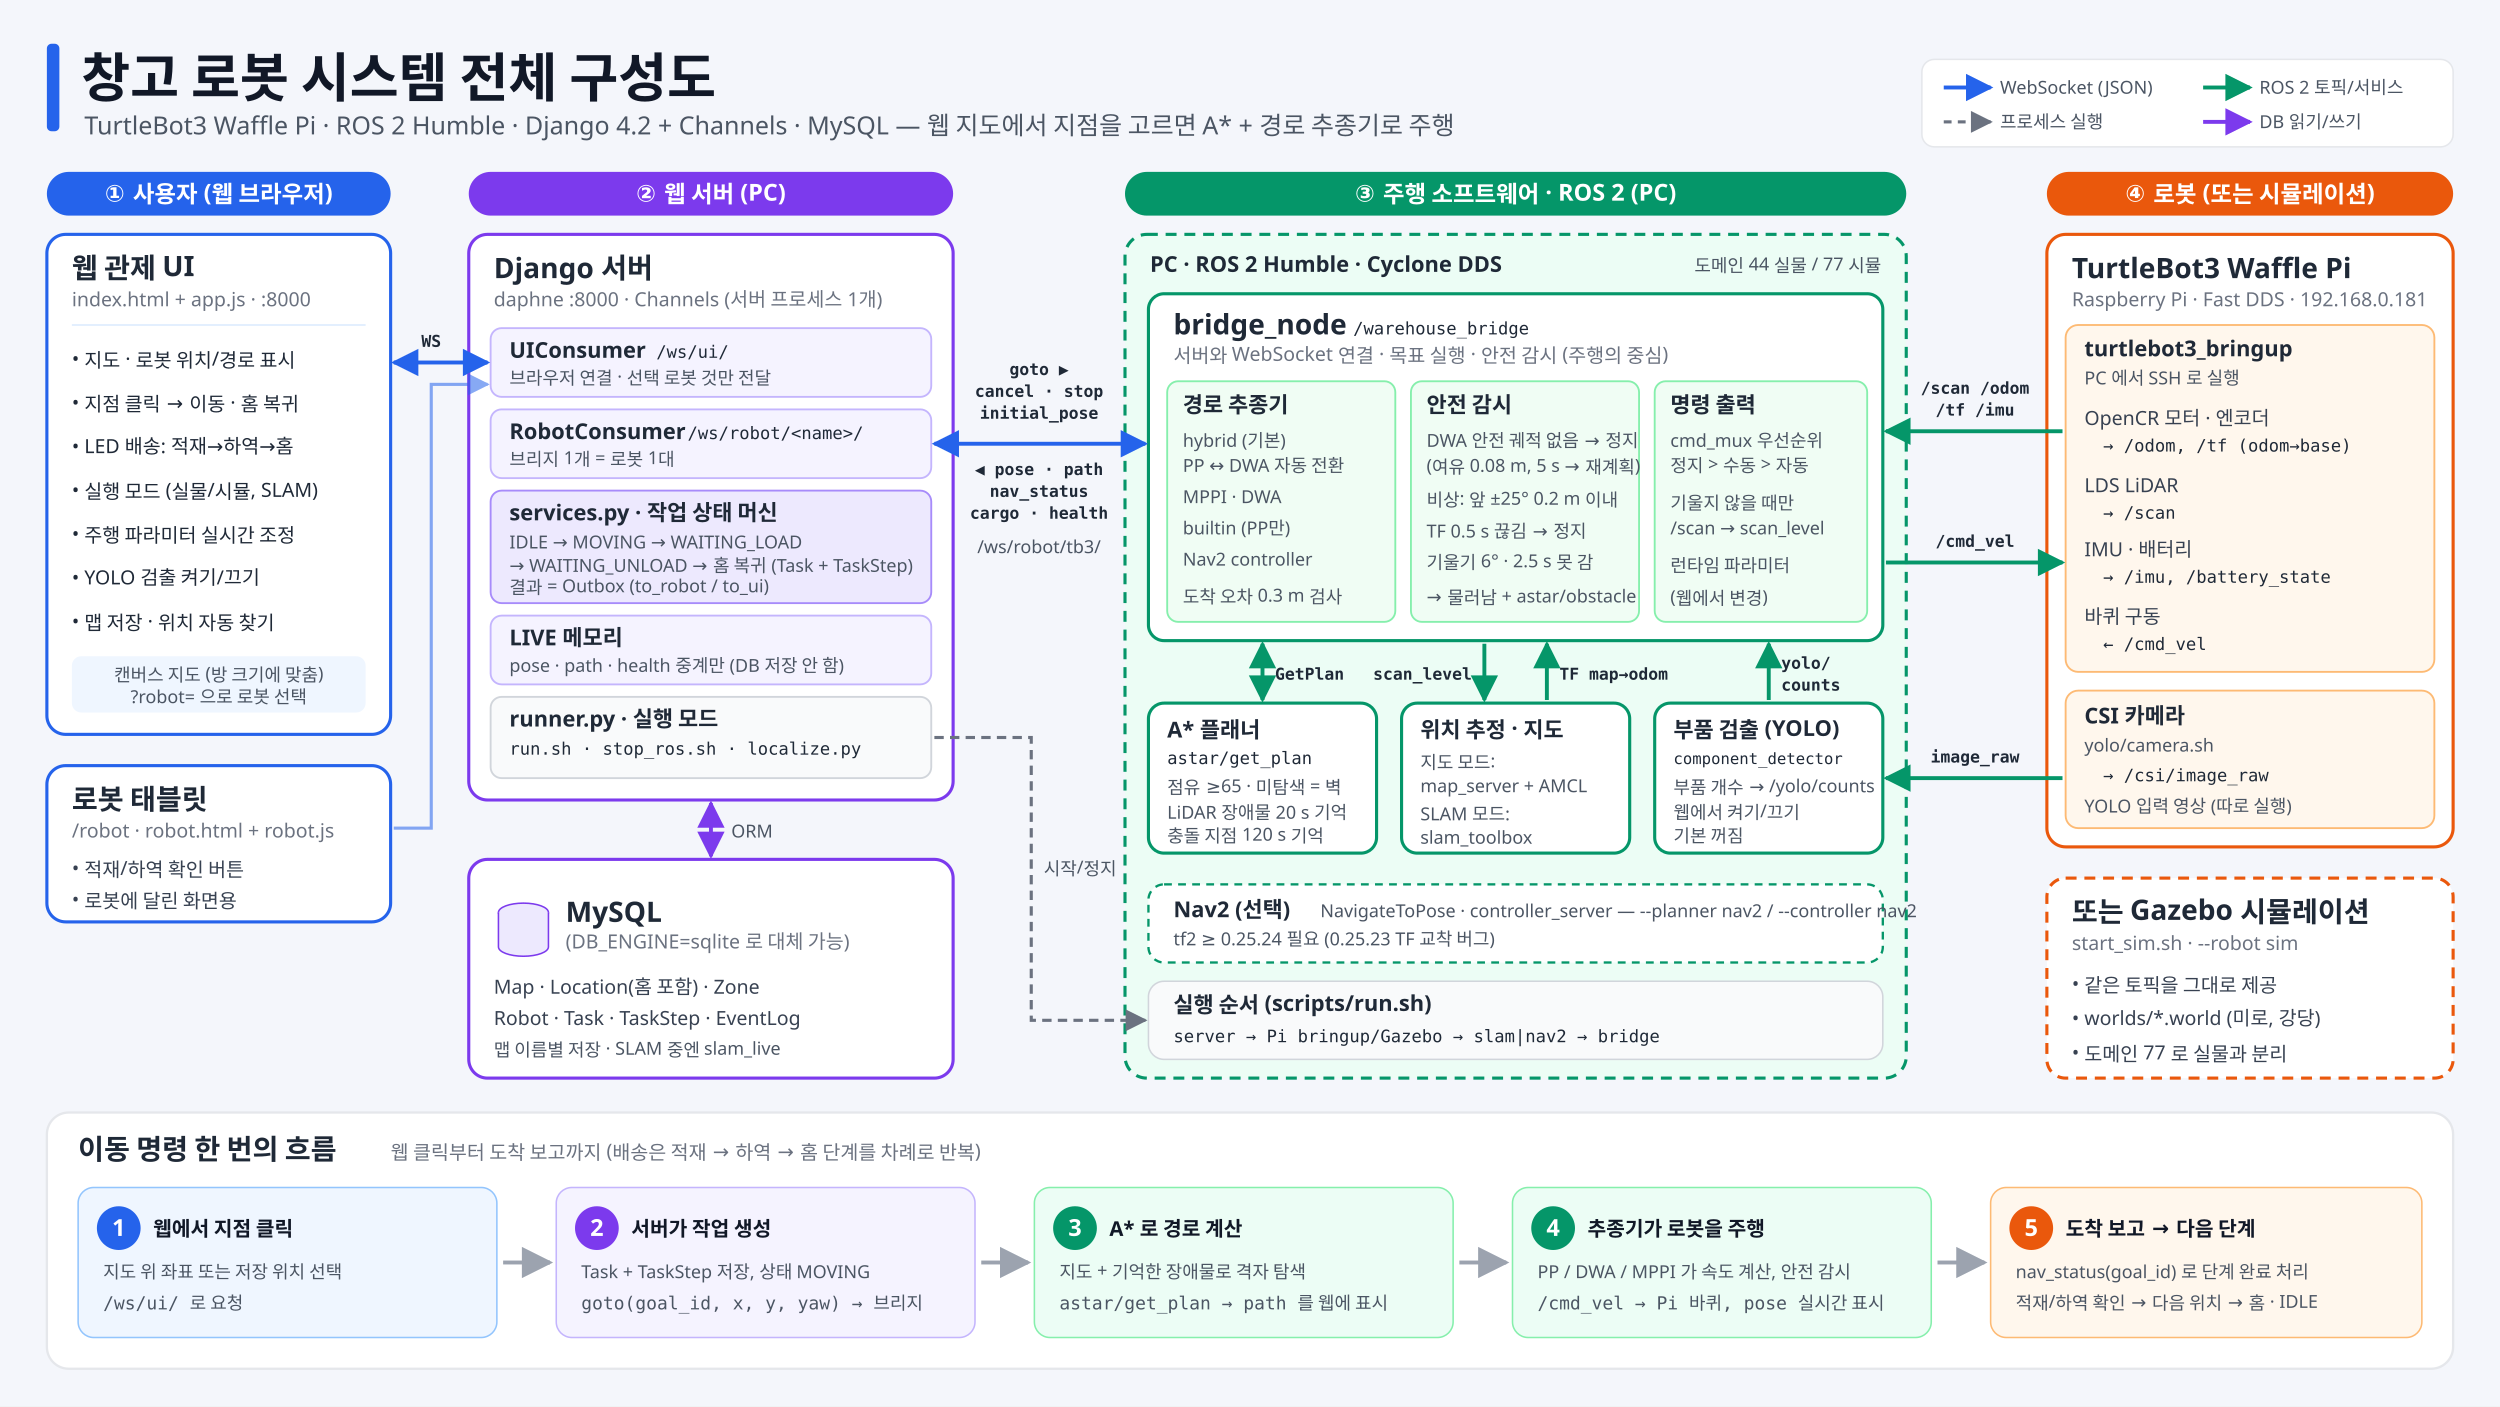
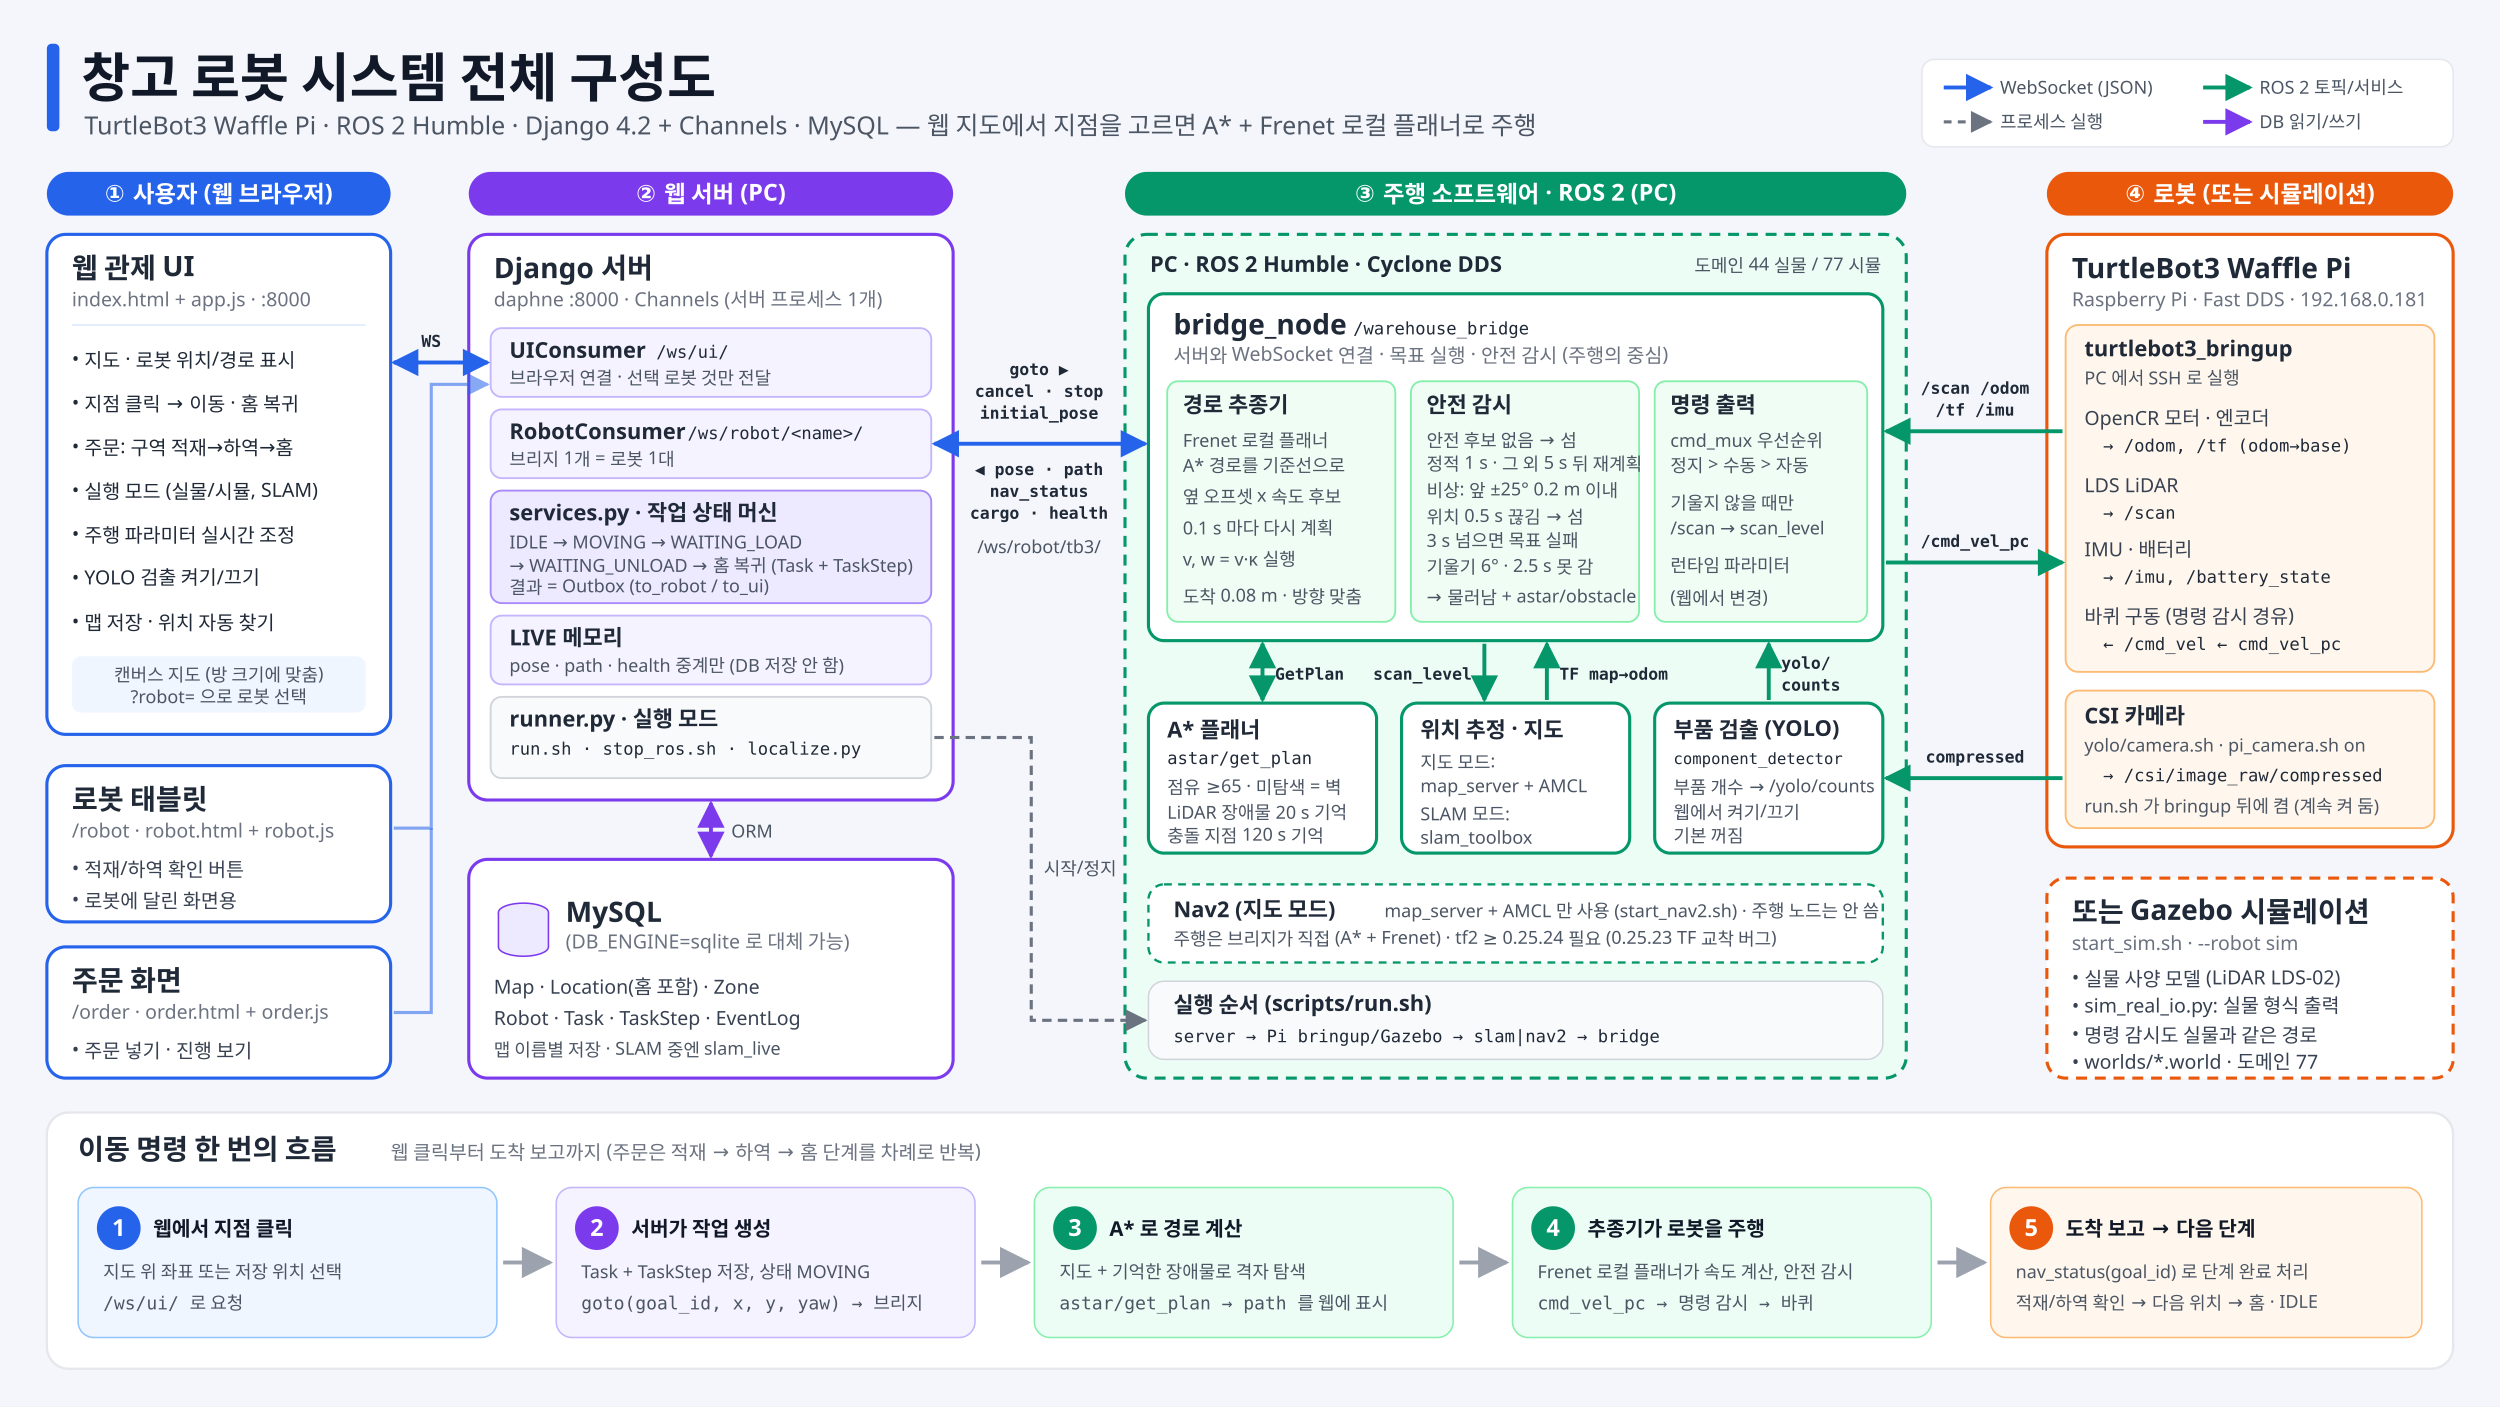
<svg xmlns="http://www.w3.org/2000/svg" viewBox="0 0 1600 900" width="1600" height="900">
  <defs>
    <style>
      text { font-family: "Apple SD Gothic Neo", "Noto Sans KR", "Malgun Gothic", sans-serif; fill: #1f2937; }
      .title { font-size: 34px; font-weight: 800; fill: #111827; }
      .subtitle { font-size: 16px; fill: #4b5563; }
      .colhead { font-size: 15px; font-weight: 700; fill: #ffffff; }
      .cardtitle { font-size: 18px; font-weight: 800; }
      .cardsub { font-size: 12.5px; fill: #6b7280; }
      .boxtitle { font-size: 14px; font-weight: 700; }
      .item { font-size: 12.5px; fill: #374151; }
      .small { font-size: 11.5px; fill: #4b5563; }
      .mono { font-family: Menlo, Consolas, monospace; font-size: 11px; }
      .lbl { font-family: Menlo, Consolas, monospace; font-size: 10.5px; font-weight: 700; }
      .step { font-size: 13px; font-weight: 700; fill: #111827; }
      .stepsub { font-size: 11.5px; fill: #4b5563; }
      .card { fill: #ffffff; stroke-width: 2; }
      .inner { stroke-width: 1.2; }
    </style>
    <marker id="aWs" viewBox="0 0 10 10" refX="9" refY="5" markerWidth="7" markerHeight="7" orient="auto-start-reverse">
      <path d="M0,0 L10,5 L0,10 z" fill="#2563eb" />
    </marker>
    <marker id="aRos" viewBox="0 0 10 10" refX="9" refY="5" markerWidth="7" markerHeight="7" orient="auto-start-reverse">
      <path d="M0,0 L10,5 L0,10 z" fill="#059669" />
    </marker>
    <marker id="aRun" viewBox="0 0 10 10" refX="9" refY="5" markerWidth="7" markerHeight="7" orient="auto-start-reverse">
      <path d="M0,0 L10,5 L0,10 z" fill="#6b7280" />
    </marker>
    <marker id="aDb" viewBox="0 0 10 10" refX="9" refY="5" markerWidth="7" markerHeight="7" orient="auto-start-reverse">
      <path d="M0,0 L10,5 L0,10 z" fill="#7c3aed" />
    </marker>
    <marker id="aStep" viewBox="0 0 10 10" refX="9" refY="5" markerWidth="8" markerHeight="8" orient="auto">
      <path d="M0,0 L10,5 L0,10 z" fill="#9ca3af" />
    </marker>
  </defs>
  <rect width="1600" height="900" fill="#f4f6fb" />
  <rect x="30" y="28" width="8" height="56" rx="3" fill="#2563eb" />
  <text x="52" y="62" class="title">창고 로봇 시스템 전체 구성도</text>
-   <text x="54" y="86" class="subtitle">TurtleBot3 Waffle Pi · ROS 2 Humble · Django 4.2 + Channels · MySQL — 웹 지도에서 지점을 고르면 A* + 경로 추종기로 주행</text>
+   <text x="54" y="86" class="subtitle">TurtleBot3 Waffle Pi · ROS 2 Humble · Django 4.2 + Channels · MySQL — 웹 지도에서 지점을 고르면 A* + Frenet 로컬 플래너로 주행</text>
  <g transform="translate(1230,38)">
    <rect x="0" y="0" width="340" height="56" rx="8" fill="#ffffff" stroke="#e5e7eb" />
    <line x1="14" y1="18" x2="44" y2="18" stroke="#2563eb" stroke-width="2.5" marker-end="url(#aWs)" />
    <text x="50" y="22" class="small">WebSocket (JSON)</text>
    <line x1="180" y1="18" x2="210" y2="18" stroke="#059669" stroke-width="2.5" marker-end="url(#aRos)" />
    <text x="216" y="22" class="small">ROS 2 토픽/서비스</text>
    <line x1="14" y1="40" x2="44" y2="40" stroke="#6b7280" stroke-width="2" stroke-dasharray="5 4" marker-end="url(#aRun)" />
    <text x="50" y="44" class="small">프로세스 실행</text>
    <line x1="180" y1="40" x2="210" y2="40" stroke="#7c3aed" stroke-width="2.5" marker-end="url(#aDb)" />
    <text x="216" y="44" class="small">DB 읽기/쓰기</text>
  </g>
  <rect x="30" y="110" width="220" height="28" rx="14" fill="#2563eb" />
  <text x="140" y="129" class="colhead" text-anchor="middle">① 사용자 (웹 브라우저)</text>
  <rect x="300" y="110" width="310" height="28" rx="14" fill="#7c3aed" />
  <text x="455" y="129" class="colhead" text-anchor="middle">② 웹 서버 (PC)</text>
  <rect x="720" y="110" width="500" height="28" rx="14" fill="#059669" />
  <text x="970" y="129" class="colhead" text-anchor="middle">③ 주행 소프트웨어 · ROS 2 (PC)</text>
  <rect x="1310" y="110" width="260" height="28" rx="14" fill="#ea580c" />
  <text x="1440" y="129" class="colhead" text-anchor="middle">④ 로봇 (또는 시뮬레이션)</text>
  <rect x="30" y="150" width="220" height="320" rx="12" class="card" stroke="#2563eb" />
  <text x="46" y="178" class="cardtitle">웹 관제 UI</text>
  <text x="46" y="196" class="cardsub">index.html + app.js · :8000</text>
  <line x1="46" y1="208" x2="234" y2="208" stroke="#dbeafe" />
  <g class="item">
    <text x="46" y="234">• 지도 · 로봇 위치/경로 표시</text>
    <text x="46" y="262">• 지점 클릭 → 이동 · 홈 복귀</text>
-     <text x="46" y="290">• LED 배송: 적재→하역→홈</text>
+     <text x="46" y="290">• 주문: 구역 적재→하역→홈</text>
    <text x="46" y="318">• 실행 모드 (실물/시뮬, SLAM)</text>
    <text x="46" y="346">• 주행 파라미터 실시간 조정</text>
    <text x="46" y="374">• YOLO 검출 켜기/끄기</text>
    <text x="46" y="402">• 맵 저장 · 위치 자동 찾기</text>
  </g>
  <rect x="46" y="420" width="188" height="36" rx="6" fill="#eff6ff" />
  <text x="140" y="436" class="small" text-anchor="middle">캔버스 지도 (방 크기에 맞춤)</text>
  <text x="140" y="450" class="small" text-anchor="middle">?robot= 으로 로봇 선택</text>
  <rect x="30" y="490" width="220" height="100" rx="12" class="card" stroke="#2563eb" />
  <text x="46" y="518" class="cardtitle">로봇 태블릿</text>
  <text x="46" y="536" class="cardsub">/robot · robot.html + robot.js</text>
  <text x="46" y="560" class="item">• 적재/하역 확인 버튼</text>
  <text x="46" y="580" class="item">• 로봇에 달린 화면용</text>
+   <rect x="30" y="606" width="220" height="84" rx="12" class="card" stroke="#2563eb" />
+   <text x="46" y="634" class="cardtitle">주문 화면</text>
+   <text x="46" y="652" class="cardsub">/order · order.html + order.js</text>
+   <text x="46" y="676" class="item">• 주문 넣기 · 진행 보기</text>
  <rect x="300" y="150" width="310" height="362" rx="12" class="card" stroke="#7c3aed" />
  <text x="316" y="178" class="cardtitle">Django 서버</text>
  <text x="316" y="196" class="cardsub">daphne :8000 · Channels (서버 프로세스 1개)</text>
  <rect x="314" y="210" width="282" height="44" rx="7" fill="#f5f3ff" stroke="#c4b5fd" class="inner" />
  <text x="326" y="229" class="boxtitle">UIConsumer</text>
  <text x="420" y="229" class="mono" fill="#6d28d9">/ws/ui/</text>
  <text x="326" y="246" class="small">브라우저 연결 · 선택 로봇 것만 전달</text>
  <rect x="314" y="262" width="282" height="44" rx="7" fill="#f5f3ff" stroke="#c4b5fd" class="inner" />
  <text x="326" y="281" class="boxtitle">RobotConsumer</text>
  <text x="440" y="281" class="mono" fill="#6d28d9">/ws/robot/&lt;name&gt;/</text>
  <text x="326" y="298" class="small">브리지 1개 = 로봇 1대</text>
  <rect x="314" y="314" width="282" height="72" rx="7" fill="#ede9fe" stroke="#a78bfa" class="inner" />
  <text x="326" y="333" class="boxtitle">services.py · 작업 상태 머신</text>
  <text x="326" y="351" class="small">IDLE → MOVING → WAITING_LOAD</text>
  <text x="326" y="366" class="small">→ WAITING_UNLOAD → 홈 복귀 (Task + TaskStep)</text>
  <text x="326" y="380" class="small">결과 = Outbox (to_robot / to_ui)</text>
  <rect x="314" y="394" width="282" height="44" rx="7" fill="#f5f3ff" stroke="#c4b5fd" class="inner" />
  <text x="326" y="413" class="boxtitle">LIVE 메모리</text>
  <text x="326" y="430" class="small">pose · path · health 중계만 (DB 저장 안 함)</text>
  <rect x="314" y="446" width="282" height="52" rx="7" fill="#f9fafb" stroke="#d1d5db" class="inner" />
  <text x="326" y="465" class="boxtitle">runner.py · 실행 모드</text>
  <text x="326" y="483" class="mono" fill="#4b5563">run.sh · stop_ros.sh · localize.py</text>
  <rect x="300" y="550" width="310" height="140" rx="12" class="card" stroke="#7c3aed" />
  <ellipse cx="335" cy="584" rx="16" ry="6" fill="#ede9fe" stroke="#7c3aed" />
  <path d="M319,584 v22 a16,6 0 0 0 32,0 v-22" fill="#ede9fe" stroke="#7c3aed" />
  <text x="362" y="590" class="cardtitle">MySQL</text>
  <text x="362" y="607" class="cardsub">(DB_ENGINE=sqlite 로 대체 가능)</text>
  <text x="316" y="636" class="item">Map · Location(홈 포함) · Zone</text>
  <text x="316" y="656" class="item">Robot · Task · TaskStep · EventLog</text>
  <text x="316" y="676" class="small">맵 이름별 저장 · SLAM 중엔 slam_live</text>
  <rect x="720" y="150" width="500" height="540" rx="14" fill="#ecfdf5" stroke="#059669" stroke-width="2" stroke-dasharray="7 5" />
  <text x="736" y="174" class="boxtitle" fill="#065f46">PC · ROS 2 Humble · Cyclone DDS</text>
  <text x="1204" y="174" class="small" text-anchor="end">도메인 44 실물 / 77 시뮬</text>
  <rect x="735" y="188" width="470" height="222" rx="10" class="card" stroke="#059669" />
  <text x="751" y="214" class="cardtitle">bridge_node</text>
  <text x="866" y="214" class="mono" fill="#047857">/warehouse_bridge</text>
  <text x="751" y="232" class="cardsub">서버와 WebSocket 연결 · 목표 실행 · 안전 감시 (주행의 중심)</text>
  <rect x="747" y="244" width="146" height="154" rx="7" fill="#f0fdf4" stroke="#86efac" class="inner" />
  <text x="757" y="264" class="boxtitle">경로 추종기</text>
-   <text x="757" y="286" class="small">hybrid (기본)</text>
-   <text x="757" y="302" class="small">  PP ↔ DWA 자동 전환</text>
-   <text x="757" y="322" class="small">MPPI · DWA</text>
-   <text x="757" y="342" class="small">builtin (PP만)</text>
-   <text x="757" y="362" class="small">Nav2 controller</text>
-   <text x="757" y="386" class="small" fill="#047857">도착 오차 0.3 m 검사</text>
+   <text x="757" y="286" class="small">Frenet 로컬 플래너</text>
+   <text x="757" y="302" class="small">  A* 경로를 기준선으로</text>
+   <text x="757" y="322" class="small">  옆 오프셋 x 속도 후보</text>
+   <text x="757" y="342" class="small">  0.1 s 마다 다시 계획</text>
+   <text x="757" y="362" class="small">  v, w = v·κ 실행</text>
+   <text x="757" y="386" class="small" fill="#047857">도착 0.08 m · 방향 맞춤</text>
  <rect x="903" y="244" width="146" height="154" rx="7" fill="#f0fdf4" stroke="#86efac" class="inner" />
  <text x="913" y="264" class="boxtitle">안전 감시</text>
-   <text x="913" y="286" class="small">DWA 안전 궤적 없음 → 정지</text>
-   <text x="913" y="302" class="small">  (여유 0.08 m, 5 s → 재계획)</text>
-   <text x="913" y="324" class="small">비상: 앞 ±25° 0.2 m 이내</text>
-   <text x="913" y="344" class="small">TF 0.5 s 끊김 → 정지</text>
-   <text x="913" y="364" class="small">기울기 6° · 2.5 s 못 감</text>
+   <text x="913" y="286" class="small">안전 후보 없음 → 섬</text>
+   <text x="913" y="301" class="small">  정적 1 s · 그 외 5 s 뒤 재계획</text>
+   <text x="913" y="318" class="small">비상: 앞 ±25° 0.2 m 이내</text>
+   <text x="913" y="335" class="small">위치 0.5 s 끊김 → 섬</text>
+   <text x="913" y="350" class="small">  3 s 넘으면 목표 실패</text>
+   <text x="913" y="367" class="small">기울기 6° · 2.5 s 못 감</text>
  <text x="913" y="386" class="small" fill="#047857">→ 물러남 + astar/obstacle</text>
  <rect x="1059" y="244" width="136" height="154" rx="7" fill="#f0fdf4" stroke="#86efac" class="inner" />
  <text x="1069" y="264" class="boxtitle">명령 출력</text>
  <text x="1069" y="286" class="small">cmd_mux 우선순위</text>
  <text x="1069" y="302" class="small">정지 &gt; 수동 &gt; 자동</text>
  <text x="1069" y="326" class="small">기울지 않을 때만</text>
  <text x="1069" y="342" class="small">/scan → scan_level</text>
  <text x="1069" y="366" class="small">런타임 파라미터</text>
  <text x="1069" y="386" class="small" fill="#047857">(웹에서 변경)</text>
  <rect x="735" y="450" width="146" height="96" rx="10" class="card" stroke="#059669" />
  <text x="747" y="472" class="boxtitle">A* 플래너</text>
  <text x="747" y="489" class="mono" fill="#047857">astar/get_plan</text>
  <text x="747" y="508" class="small">점유 ≥65 · 미탐색 = 벽</text>
  <text x="747" y="524" class="small">LiDAR 장애물 20 s 기억</text>
  <text x="747" y="539" class="small">충돌 지점 120 s 기억</text>
  <rect x="897" y="450" width="146" height="96" rx="10" class="card" stroke="#059669" />
  <text x="909" y="472" class="boxtitle">위치 추정 · 지도</text>
  <text x="909" y="492" class="small">지도 모드:</text>
  <text x="909" y="507" class="small">  map_server + AMCL</text>
  <text x="909" y="525" class="small">SLAM 모드:</text>
  <text x="909" y="540" class="small">  slam_toolbox</text>
  <rect x="1059" y="450" width="146" height="96" rx="10" class="card" stroke="#059669" />
  <text x="1071" y="472" class="boxtitle">부품 검출 (YOLO)</text>
  <text x="1071" y="489" class="mono" fill="#047857" style="font-size:10px">component_detector</text>
  <text x="1071" y="508" class="small">부품 개수 → /yolo/counts</text>
  <text x="1071" y="524" class="small">웹에서 켜기/끄기</text>
  <text x="1071" y="539" class="small">기본 꺼짐</text>
  <rect x="735" y="566" width="470" height="50" rx="10" fill="#ffffff" stroke="#059669" stroke-width="1.5" stroke-dasharray="5 4" />
-   <text x="751" y="587" class="boxtitle">Nav2 (선택)</text>
-   <text x="845" y="587" class="small">NavigateToPose · controller_server — --planner nav2 / --controller nav2</text>
-   <text x="751" y="605" class="small">tf2 ≥ 0.25.24 필요 (0.25.23 TF 교착 버그)</text>
+   <text x="751" y="587" class="boxtitle">Nav2 (지도 모드)</text>
+   <text x="886" y="587" class="small">map_server + AMCL 만 사용 (start_nav2.sh) · 주행 노드는 안 씀</text>
+   <text x="751" y="605" class="small">주행은 브리지가 직접 (A* + Frenet) · tf2 ≥ 0.25.24 필요 (0.25.23 TF 교착 버그)</text>
  <rect x="735" y="628" width="470" height="50" rx="10" fill="#f9fafb" stroke="#d1d5db" />
  <text x="751" y="648" class="boxtitle" fill="#374151">실행 순서 (scripts/run.sh)</text>
  <text x="751" y="667" class="mono" fill="#4b5563">server → Pi bringup/Gazebo → slam|nav2 → bridge</text>
  <rect x="1310" y="150" width="260" height="392" rx="12" class="card" stroke="#ea580c" />
  <text x="1326" y="178" class="cardtitle">TurtleBot3 Waffle Pi</text>
  <text x="1326" y="196" class="cardsub">Raspberry Pi · Fast DDS · 192.168.0.181</text>
  <rect x="1322" y="208" width="236" height="222" rx="8" fill="#fff7ed" stroke="#fdba74" class="inner" />
  <text x="1334" y="228" class="boxtitle">turtlebot3_bringup</text>
  <text x="1334" y="246" class="small">PC 에서 SSH 로 실행</text>
  <text x="1334" y="272" class="item">OpenCR 모터 · 엔코더</text>
  <text x="1346" y="289" class="mono" fill="#c2410c">→ /odom, /tf (odom→base)</text>
  <text x="1334" y="315" class="item">LDS LiDAR</text>
  <text x="1346" y="332" class="mono" fill="#c2410c">→ /scan</text>
  <text x="1334" y="356" class="item">IMU · 배터리</text>
  <text x="1346" y="373" class="mono" fill="#c2410c">→ /imu, /battery_state</text>
-   <text x="1334" y="399" class="item">바퀴 구동</text>
-   <text x="1346" y="416" class="mono" fill="#c2410c">← /cmd_vel</text>
+   <text x="1334" y="399" class="item">바퀴 구동 (명령 감시 경유)</text>
+   <text x="1346" y="416" class="mono" fill="#c2410c">← /cmd_vel ← cmd_vel_pc</text>
  <rect x="1322" y="442" width="236" height="88" rx="8" fill="#fff7ed" stroke="#fdba74" class="inner" />
  <text x="1334" y="463" class="boxtitle">CSI 카메라</text>
-   <text x="1334" y="481" class="small">yolo/camera.sh</text>
-   <text x="1346" y="500" class="mono" fill="#c2410c">→ /csi/image_raw</text>
-   <text x="1334" y="520" class="small">YOLO 입력 영상 (따로 실행)</text>
+   <text x="1334" y="481" class="small">yolo/camera.sh · pi_camera.sh on</text>
+   <text x="1346" y="500" class="mono" fill="#c2410c">→ /csi/image_raw/compressed</text>
+   <text x="1334" y="520" class="small">run.sh 가 bringup 뒤에 켬 (계속 켜 둠)</text>
  <rect x="1310" y="562" width="260" height="128" rx="12" fill="#ffffff" stroke="#ea580c" stroke-width="2" stroke-dasharray="7 5" />
  <text x="1326" y="590" class="cardtitle">또는 Gazebo 시뮬레이션</text>
  <text x="1326" y="608" class="cardsub">start_sim.sh · --robot sim</text>
-   <text x="1326" y="634" class="item">• 같은 토픽을 그대로 제공</text>
-   <text x="1326" y="656" class="item">• worlds/*.world (미로, 강당)</text>
-   <text x="1326" y="678" class="item">• 도메인 77 로 실물과 분리</text>
+   <text x="1326" y="630" class="item">• 실물 사양 모델 (LiDAR LDS-02)</text>
+   <text x="1326" y="648" class="item">• sim_real_io.py: 실물 형식 출력</text>
+   <text x="1326" y="666" class="item">• 명령 감시도 실물과 같은 경로</text>
+   <text x="1326" y="684" class="item">• worlds/*.world · 도메인 77</text>
  <line x1="252" y1="232" x2="312" y2="232" stroke="#2563eb" stroke-width="2.5" marker-start="url(#aWs)" marker-end="url(#aWs)" />
  <text x="276" y="222" class="lbl" fill="#2563eb" text-anchor="middle">WS</text>
  <path d="M252,530 H276 V246 H312" fill="none" stroke="#2563eb" stroke-width="2" stroke-dasharray="1 0" marker-end="url(#aWs)" opacity="0.55" />
+   <path d="M252,648 H276 V530" fill="none" stroke="#2563eb" stroke-width="2" opacity="0.55" />
  <line x1="598" y1="284" x2="733" y2="284" stroke="#2563eb" stroke-width="2.5" marker-start="url(#aWs)" marker-end="url(#aWs)" />
  <text x="665" y="240" class="lbl" fill="#2563eb" text-anchor="middle">goto ▶</text>
  <text x="665" y="254" class="lbl" fill="#2563eb" text-anchor="middle">cancel · stop</text>
  <text x="665" y="268" class="lbl" fill="#2563eb" text-anchor="middle">initial_pose</text>
  <text x="665" y="304" class="lbl" fill="#2563eb" text-anchor="middle">◀ pose · path</text>
  <text x="665" y="318" class="lbl" fill="#2563eb" text-anchor="middle">nav_status</text>
  <text x="665" y="332" class="lbl" fill="#2563eb" text-anchor="middle">cargo · health</text>
  <text x="665" y="354" class="small" text-anchor="middle">/ws/robot/tb3/</text>
  <path d="M598,472 H660 V653 H733" fill="none" stroke="#6b7280" stroke-width="2" stroke-dasharray="6 4" marker-end="url(#aRun)" />
  <text x="668" y="560" class="small" fill="#4b5563">시작/정지</text>
  <line x1="455" y1="514" x2="455" y2="548" stroke="#7c3aed" stroke-width="2.5" marker-start="url(#aDb)" marker-end="url(#aDb)" />
  <text x="468" y="536" class="small" fill="#6d28d9">ORM</text>
  <line x1="808" y1="412" x2="808" y2="448" stroke="#059669" stroke-width="2.5" marker-start="url(#aRos)" marker-end="url(#aRos)" />
  <text x="816" y="435" class="lbl" fill="#047857">GetPlan</text>
  <line x1="950" y1="412" x2="950" y2="448" stroke="#059669" stroke-width="2.5" marker-end="url(#aRos)" />
  <line x1="990" y1="448" x2="990" y2="412" stroke="#059669" stroke-width="2.5" marker-end="url(#aRos)" />
  <text x="942" y="435" class="lbl" fill="#047857" text-anchor="end">scan_level</text>
  <text x="998" y="435" class="lbl" fill="#047857">TF map→odom</text>
  <line x1="1132" y1="448" x2="1132" y2="412" stroke="#059669" stroke-width="2.5" marker-end="url(#aRos)" />
  <text x="1140" y="428" class="lbl" fill="#047857">yolo/</text>
  <text x="1140" y="442" class="lbl" fill="#047857">counts</text>
  <line x1="1320" y1="276" x2="1207" y2="276" stroke="#059669" stroke-width="2.5" marker-end="url(#aRos)" />
  <text x="1264" y="252" class="lbl" fill="#047857" text-anchor="middle">/scan /odom</text>
  <text x="1264" y="266" class="lbl" fill="#047857" text-anchor="middle">/tf /imu</text>
  <line x1="1207" y1="360" x2="1320" y2="360" stroke="#059669" stroke-width="2.5" marker-end="url(#aRos)" />
-   <text x="1264" y="350" class="lbl" fill="#047857" text-anchor="middle">/cmd_vel</text>
+   <text x="1264" y="350" class="lbl" fill="#047857" text-anchor="middle">/cmd_vel_pc</text>
  <line x1="1320" y1="498" x2="1207" y2="498" stroke="#059669" stroke-width="2.5" marker-end="url(#aRos)" />
-   <text x="1264" y="488" class="lbl" fill="#047857" text-anchor="middle">image_raw</text>
+   <text x="1264" y="488" class="lbl" fill="#047857" text-anchor="middle">compressed</text>
  <rect x="30" y="712" width="1540" height="164" rx="14" fill="#ffffff" stroke="#e5e7eb" stroke-width="1.5" />
  <text x="50" y="742" class="cardtitle">이동 명령 한 번의 흐름</text>
-   <text x="250" y="742" class="cardsub">웹 클릭부터 도착 보고까지 (배송은 적재 → 하역 → 홈 단계를 차례로 반복)</text>
+   <text x="250" y="742" class="cardsub">웹 클릭부터 도착 보고까지 (주문은 적재 → 하역 → 홈 단계를 차례로 반복)</text>
  <g>
    <rect x="50" y="760" width="268" height="96" rx="10" fill="#eff6ff" stroke="#93c5fd" />
    <circle cx="76" cy="786" r="14" fill="#2563eb" />
    <text x="76" y="791" class="colhead" text-anchor="middle">1</text>
    <text x="98" y="791" class="step">웹에서 지점 클릭</text>
    <text x="66" y="818" class="stepsub">지도 위 좌표 또는 저장 위치 선택</text>
    <text x="66" y="838" class="stepsub mono">/ws/ui/ 로 요청</text>
    <line x1="322" y1="808" x2="352" y2="808" stroke="#9ca3af" stroke-width="2.5" marker-end="url(#aStep)" />
    <rect x="356" y="760" width="268" height="96" rx="10" fill="#f5f3ff" stroke="#c4b5fd" />
    <circle cx="382" cy="786" r="14" fill="#7c3aed" />
    <text x="382" y="791" class="colhead" text-anchor="middle">2</text>
    <text x="404" y="791" class="step">서버가 작업 생성</text>
    <text x="372" y="818" class="stepsub">Task + TaskStep 저장, 상태 MOVING</text>
    <text x="372" y="838" class="stepsub mono">goto(goal_id, x, y, yaw) → 브리지</text>
    <line x1="628" y1="808" x2="658" y2="808" stroke="#9ca3af" stroke-width="2.5" marker-end="url(#aStep)" />
    <rect x="662" y="760" width="268" height="96" rx="10" fill="#ecfdf5" stroke="#86efac" />
    <circle cx="688" cy="786" r="14" fill="#059669" />
    <text x="688" y="791" class="colhead" text-anchor="middle">3</text>
    <text x="710" y="791" class="step">A* 로 경로 계산</text>
    <text x="678" y="818" class="stepsub">지도 + 기억한 장애물로 격자 탐색</text>
    <text x="678" y="838" class="stepsub mono">astar/get_plan → path 를 웹에 표시</text>
    <line x1="934" y1="808" x2="964" y2="808" stroke="#9ca3af" stroke-width="2.5" marker-end="url(#aStep)" />
    <rect x="968" y="760" width="268" height="96" rx="10" fill="#ecfdf5" stroke="#86efac" />
    <circle cx="994" cy="786" r="14" fill="#059669" />
    <text x="994" y="791" class="colhead" text-anchor="middle">4</text>
    <text x="1016" y="791" class="step">추종기가 로봇을 주행</text>
-     <text x="984" y="818" class="stepsub">PP / DWA / MPPI 가 속도 계산, 안전 감시</text>
-     <text x="984" y="838" class="stepsub mono">/cmd_vel → Pi 바퀴, pose 실시간 표시</text>
+     <text x="984" y="818" class="stepsub">Frenet 로컬 플래너가 속도 계산, 안전 감시</text>
+     <text x="984" y="838" class="stepsub mono">cmd_vel_pc → 명령 감시 → 바퀴</text>
    <line x1="1240" y1="808" x2="1270" y2="808" stroke="#9ca3af" stroke-width="2.5" marker-end="url(#aStep)" />
    <rect x="1274" y="760" width="276" height="96" rx="10" fill="#fff7ed" stroke="#fdba74" />
    <circle cx="1300" cy="786" r="14" fill="#ea580c" />
    <text x="1300" y="791" class="colhead" text-anchor="middle">5</text>
    <text x="1322" y="791" class="step">도착 보고 → 다음 단계</text>
    <text x="1290" y="818" class="stepsub">nav_status(goal_id) 로 단계 완료 처리</text>
    <text x="1290" y="838" class="stepsub">적재/하역 확인 → 다음 위치 → 홈 · IDLE</text>
  </g>
</svg>
